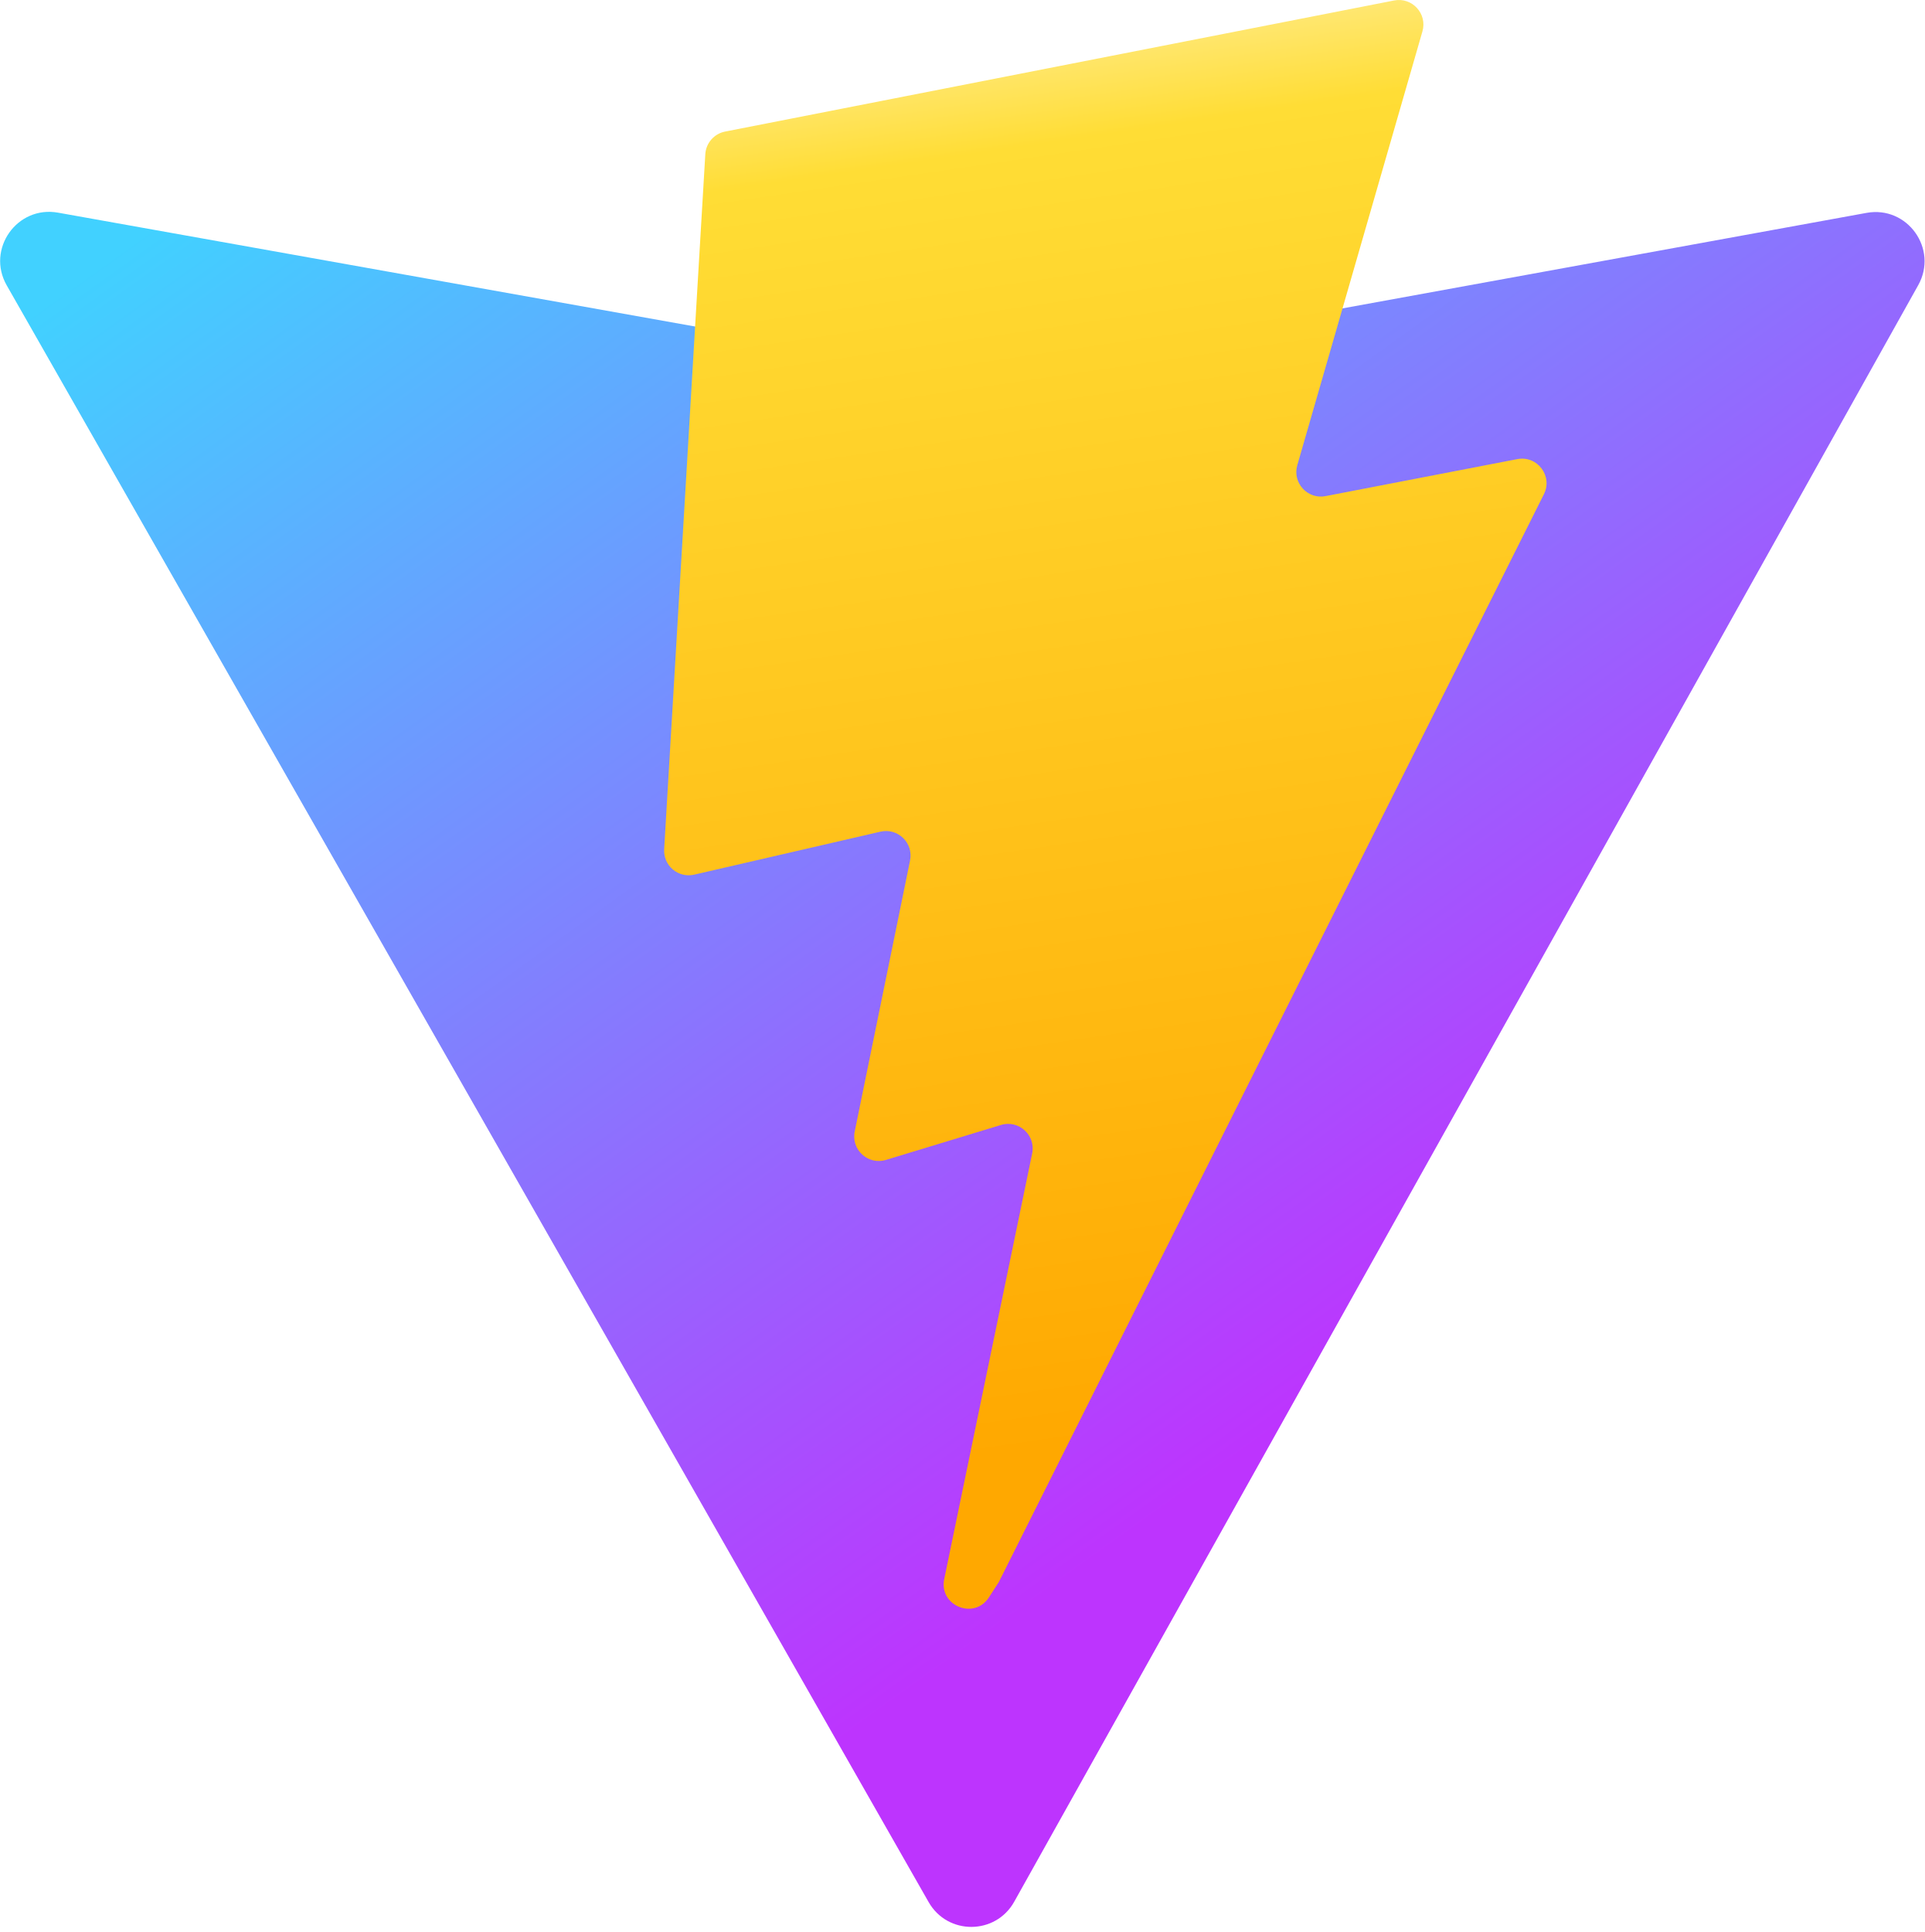
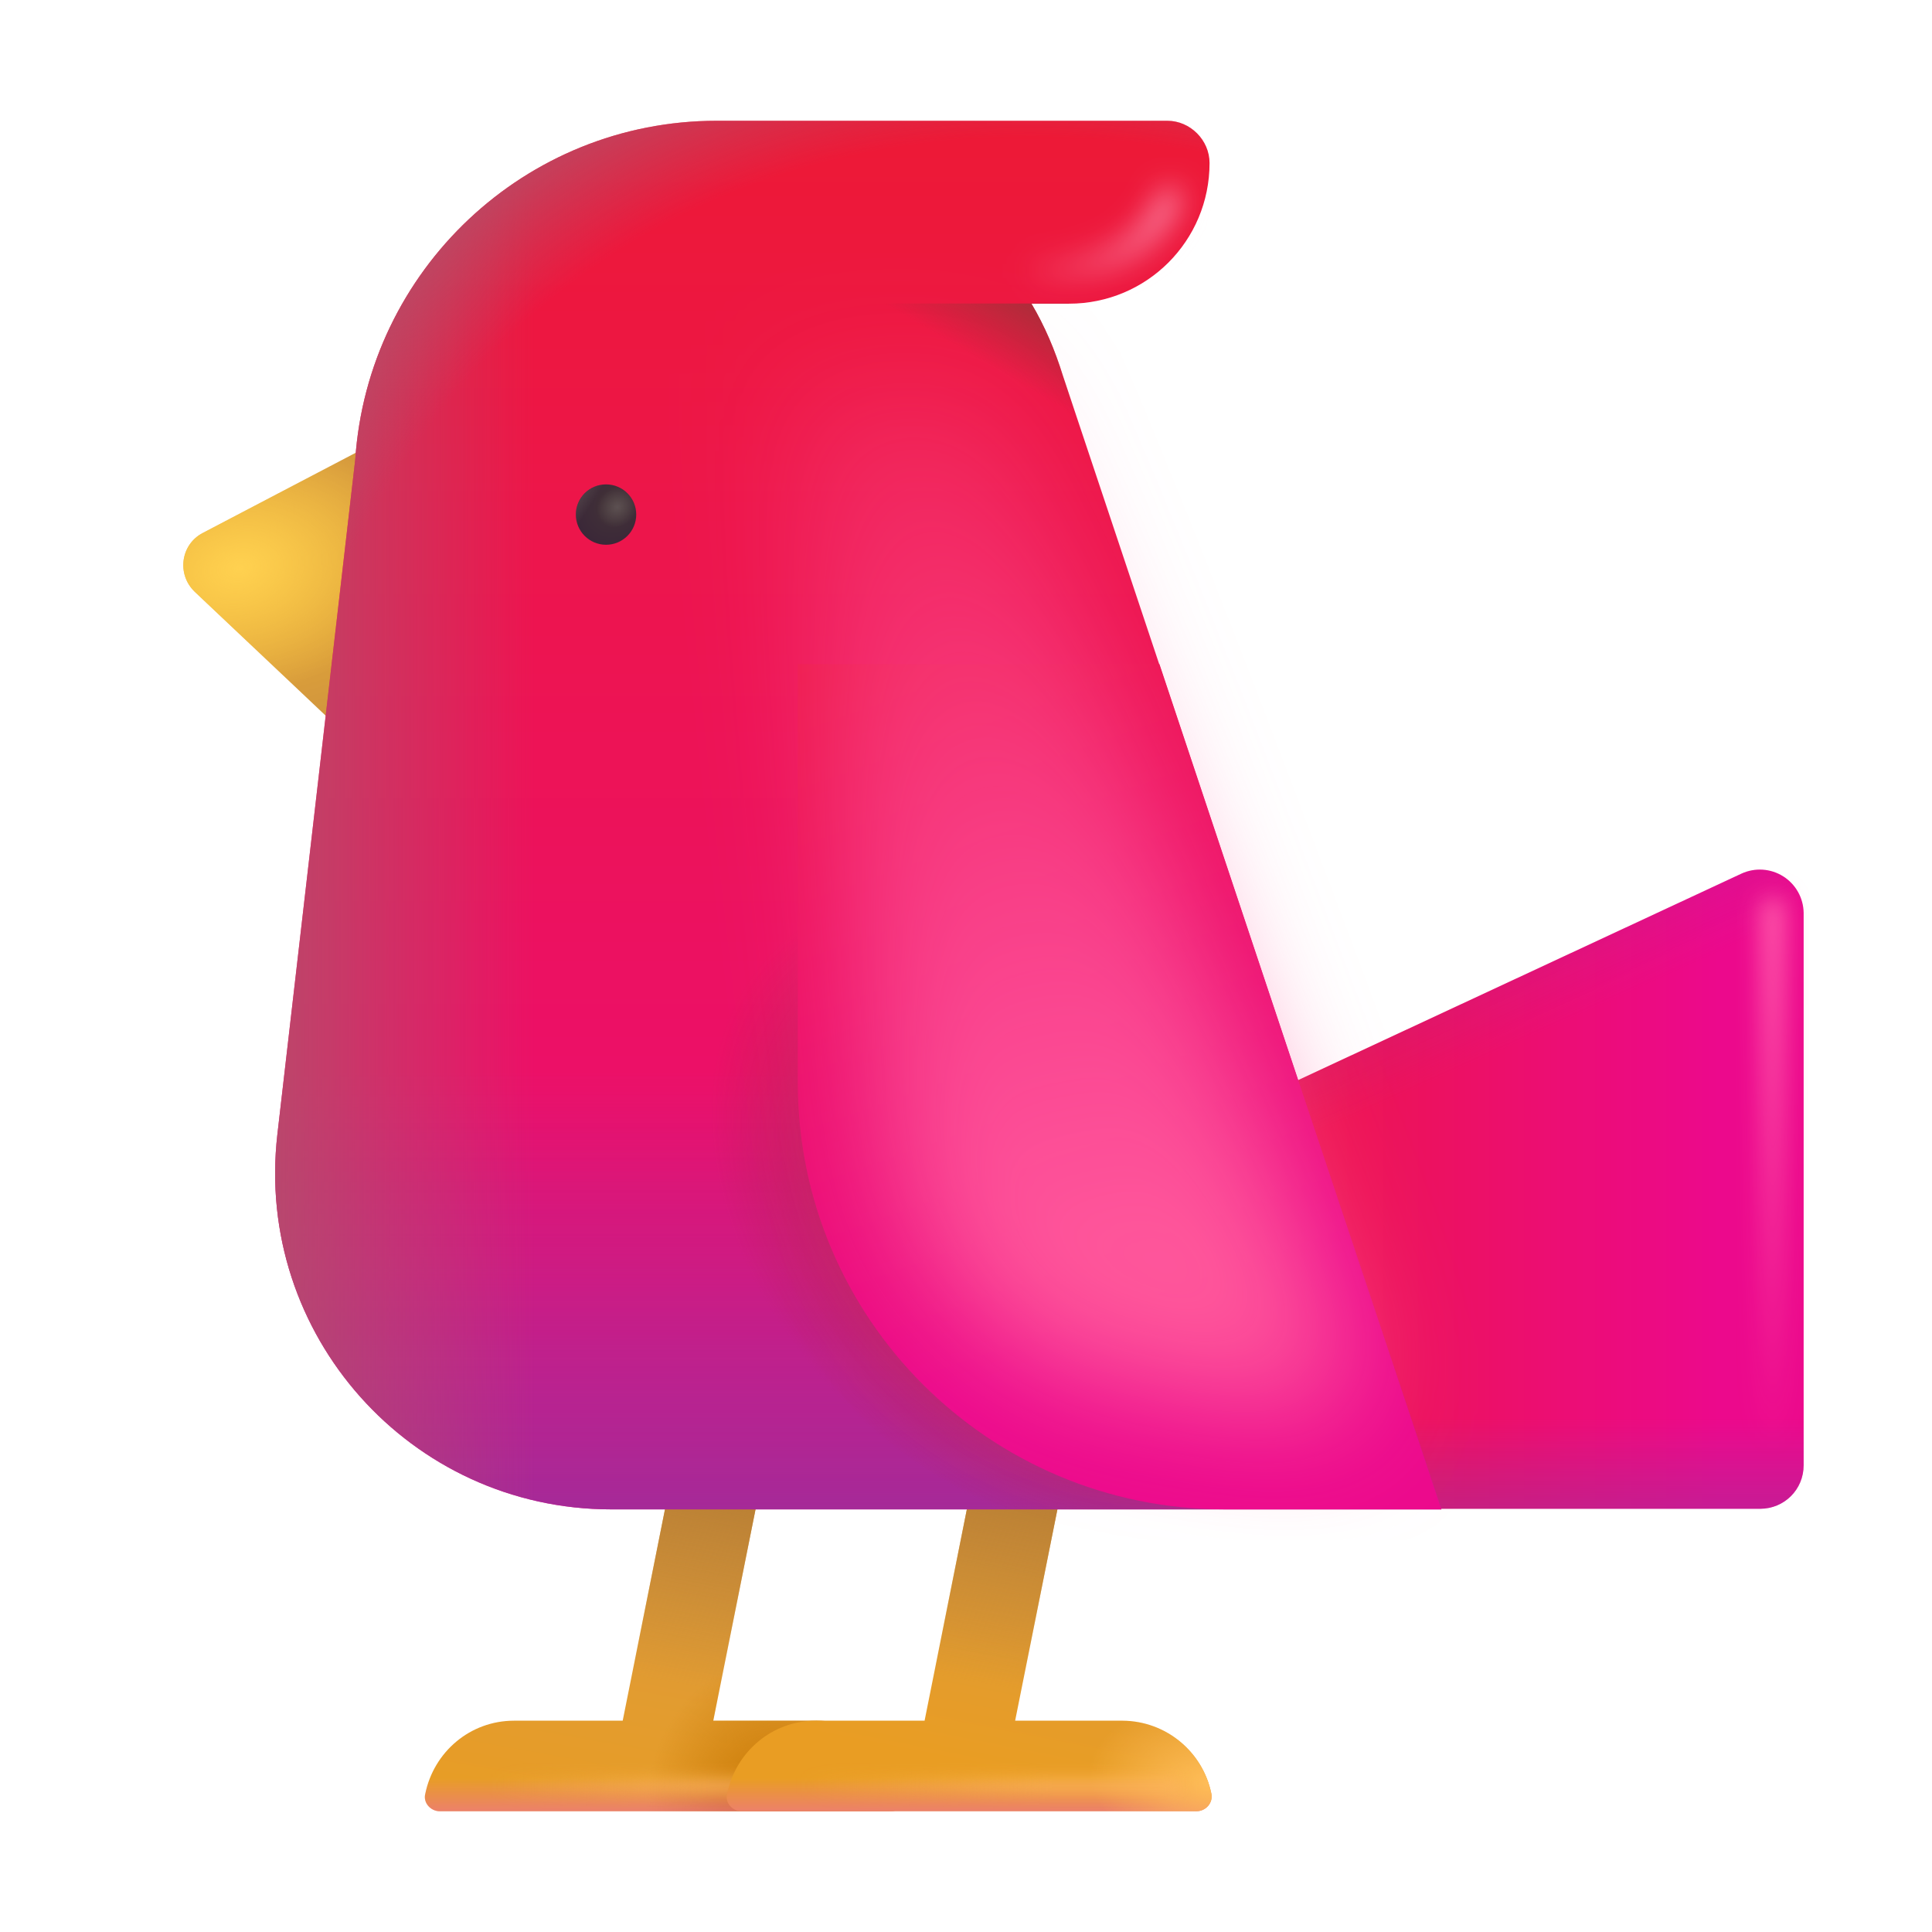
- <svg xmlns="http://www.w3.org/2000/svg" aria-hidden="true" role="img" class="iconify iconify--logos" width="31.88" height="32" preserveAspectRatio="xMidYMid meet" viewBox="0 0 256 257">
-   <defs>
-     <linearGradient id="IconifyId1813088fe1fbc01fb466" x1="-.828%" x2="57.636%" y1="7.652%" y2="78.411%">
-       <stop offset="0%" stop-color="#41D1FF" />
-       <stop offset="100%" stop-color="#BD34FE" />
-     </linearGradient>
-     <linearGradient id="IconifyId1813088fe1fbc01fb467" x1="43.376%" x2="50.316%" y1="2.242%" y2="89.03%">
-       <stop offset="0%" stop-color="#FFEA83" />
-       <stop offset="8.333%" stop-color="#FFDD35" />
-       <stop offset="100%" stop-color="#FFA800" />
-     </linearGradient>
-   </defs>
-   <path fill="url(#IconifyId1813088fe1fbc01fb466)" d="M255.153 37.938L134.897 252.976c-2.483 4.44-8.862 4.466-11.382.048L.875 37.958c-2.746-4.814 1.371-10.646 6.827-9.67l120.385 21.517a6.537 6.537 0 0 0 2.322-.004l117.867-21.483c5.438-.991 9.574 4.796 6.877 9.62Z" />
-   <path fill="url(#IconifyId1813088fe1fbc01fb467)" d="M185.432.063L96.44 17.501a3.268 3.268 0 0 0-2.634 3.014l-5.474 92.456a3.268 3.268 0 0 0 3.997 3.378l24.777-5.718c2.318-.535 4.413 1.507 3.936 3.838l-7.361 36.047c-.495 2.426 1.782 4.5 4.151 3.78l15.304-4.649c2.372-.72 4.652 1.36 4.15 3.788l-11.698 56.621c-.732 3.542 3.979 5.473 5.943 2.437l1.313-2.028l72.516-144.72c1.215-2.423-.88-5.186-3.54-4.672l-25.505 4.922c-2.396.462-4.435-1.77-3.759-4.114l16.646-57.705c.677-2.35-1.37-4.583-3.769-4.113Z" />
+ <svg xmlns="http://www.w3.org/2000/svg" width="1em" height="1em" viewBox="0 0 32 32">
+   <g fill="none">
+     <path fill="url(#f128idk)" d="m6.424 7.22l-3.07 1.61c-.36.19-.43.68-.13.97l2.61 2.47z" />
+     <path fill="url(#f128idl)" d="m6.424 7.22l-3.07 1.61c-.36.19-.43.68-.13.97l2.61 2.47z" />
+     <path fill="url(#f128id0)" d="M13.534 28.5h-1.72l1.2-6h-1.5l-1.2 6h-1.8c-.73 0-1.33.52-1.47 1.21c-.04.15.09.29.24.29h7.47c.16 0 .28-.14.25-.29c-.14-.69-.74-1.21-1.47-1.21" />
+     <path fill="url(#f128id1)" d="M13.534 28.5h-1.72l1.2-6h-1.5l-1.2 6h-1.8c-.73 0-1.33.52-1.47 1.21c-.04.15.09.29.24.29h7.47c.16 0 .28-.14.25-.29c-.14-.69-.74-1.21-1.47-1.21" />
+     <path fill="url(#f128idm)" d="M13.534 28.5h-1.72l1.2-6h-1.5l-1.2 6h-1.8c-.73 0-1.33.52-1.47 1.21c-.04.15.09.29.24.29h7.47c.16 0 .28-.14.25-.29c-.14-.69-.74-1.21-1.47-1.21" />
+     <path fill="url(#f128id2)" d="M13.534 28.5h-1.72l1.2-6h-1.5l-1.2 6h-1.8c-.73 0-1.33.52-1.47 1.21c-.04.15.09.29.24.29h7.47c.16 0 .28-.14.25-.29c-.14-.69-.74-1.21-1.47-1.21" />
+     <g filter="url(#f128ids)">
+       <path stroke="url(#f128id3)" stroke-opacity="0.75" stroke-width="0.25" d="M7.864 29.578h4.672" />
+     </g>
+     <path fill="url(#f128id4)" d="M18.594 28.5h-1.78l1.2-6h-1.5l-1.2 6h-1.8c-.73 0-1.33.52-1.47 1.21c-.04.15.09.29.24.29h7.53c.16 0 .28-.14.25-.29a1.51 1.51 0 0 0-1.47-1.21" />
+     <path fill="url(#f128id5)" d="M18.594 28.5h-1.78l1.2-6h-1.5l-1.2 6h-1.8c-.73 0-1.33.52-1.47 1.21c-.04.15.09.29.24.29h7.53c.16 0 .28-.14.25-.29a1.51 1.51 0 0 0-1.47-1.21" />
+     <path fill="url(#f128id6)" d="M18.594 28.5h-1.78l1.2-6h-1.5l-1.2 6h-1.8c-.73 0-1.33.52-1.47 1.21c-.04.15.09.29.24.29h7.53c.16 0 .28-.14.25-.29a1.51 1.51 0 0 0-1.47-1.21" />
+     <path fill="url(#f128idn)" d="M18.594 28.5h-1.78l1.2-6h-1.5l-1.2 6h-1.8c-.73 0-1.33.52-1.47 1.21c-.04.15.09.29.24.29h7.53c.16 0 .28-.14.25-.29a1.51 1.51 0 0 0-1.47-1.21" />
+     <g filter="url(#f128idt)">
+       <path stroke="url(#f128id7)" stroke-opacity="0.75" stroke-width="0.25" d="M12.708 29.578h6.86" />
+     </g>
+     <path fill="url(#f128id8)" d="m17.324 25l.14-5.23l11.38-5.3a.726.726 0 0 1 1.03.65v9.15c0 .4-.32.72-.72.72h-11.83z" />
+     <path fill="url(#f128id9)" d="m17.324 25l.14-5.23l11.38-5.3a.726.726 0 0 1 1.03.65v9.15c0 .4-.32.72-.72.72h-11.83z" />
+     <path fill="url(#f128ida)" d="m17.324 25l.14-5.23l11.38-5.3a.726.726 0 0 1 1.03.65v9.15c0 .4-.32.72-.72.72h-11.83z" />
+     <path fill="url(#f128idb)" d="M17.604 6.22c-.13-.42-.3-.82-.52-1.19h.62c1.29 0 2.33-1.04 2.33-2.33c0-.38-.32-.7-.7-.7h-7.46c-3.18 0-5.78 2.48-5.99 5.61l-1.29 11.18c-.38 3.31 2.2 6.21 5.53 6.21h13.75z" />
+     <path fill="url(#f128idc)" d="M17.604 6.22c-.13-.42-.3-.82-.52-1.19h.62c1.29 0 2.33-1.04 2.33-2.33c0-.38-.32-.7-.7-.7h-7.46c-3.18 0-5.78 2.48-5.99 5.61l-1.29 11.18c-.38 3.31 2.2 6.21 5.53 6.21h13.75z" />
+     <path fill="url(#f128ido)" d="M17.604 6.22c-.13-.42-.3-.82-.52-1.19h.62c1.29 0 2.33-1.04 2.33-2.33c0-.38-.32-.7-.7-.7h-7.46c-3.18 0-5.78 2.48-5.99 5.61l-1.29 11.18c-.38 3.31 2.2 6.21 5.53 6.21h13.75z" />
+     <path fill="url(#f128idd)" d="M17.604 6.22c-.13-.42-.3-.82-.52-1.19h.62c1.29 0 2.33-1.04 2.33-2.33c0-.38-.32-.7-.7-.7h-7.46c-3.18 0-5.78 2.48-5.99 5.61l-1.29 11.18c-.38 3.31 2.2 6.21 5.53 6.21h13.75z" />
+     <path fill="url(#f128idp)" d="M17.604 6.22c-.13-.42-.3-.82-.52-1.19h.62c1.29 0 2.33-1.04 2.33-2.33c0-.38-.32-.7-.7-.7h-7.46c-3.18 0-5.78 2.48-5.99 5.61l-1.29 11.18c-.38 3.31 2.2 6.21 5.53 6.21h13.75z" />
+     <path fill="url(#f128ide)" d="M13.214 11v6.93a7.07 7.07 0 0 0 7.07 7.07h3.59l-4.67-14z" />
+     <path fill="url(#f128idq)" d="M10.038 9.023a.5.5 0 1 0 0-1a.5.5 0 0 0 0 1" />
+     <path fill="url(#f128idr)" d="M10.038 9.023a.5.5 0 1 0 0-1a.5.5 0 0 0 0 1" />
+     <path fill="url(#f128idf)" d="M10.038 9.023a.5.5 0 1 0 0-1a.5.5 0 0 0 0 1" />
+     <g filter="url(#f128idu)">
+       <path fill="url(#f128idg)" d="m14.599 18.767l-1.685-12.58h3.56l5.968 16.653a.5.5 0 0 1-.543.663l-3.074-.453a5 5 0 0 1-4.226-4.283" />
+     </g>
+     <g filter="url(#f128idv)">
+       <path stroke="url(#f128idh)" stroke-width="0.25" d="M17.067 4.484c.571.02 1.93-.053 2.36-1.328" />
+     </g>
+     <path fill="url(#f128idi)" fill-rule="evenodd" d="M17.084 5.03c.22.37.39.77.52 1.19l.536 1.603l-4.28-2.796h3.844l.001.003z" clip-rule="evenodd" />
+     <g filter="url(#f128idw)">
+       <path stroke="url(#f128idj)" stroke-linecap="round" stroke-width="0.4" d="M29.364 15.063v8.906" />
+     </g>
+     <defs>
+       <linearGradient id="f128id0" x1="12.064" x2="10.86" y1="23.952" y2="30.658" gradientUnits="userSpaceOnUse">
+         <stop stop-color="#d69946" />
+         <stop offset="1" stop-color="#e99d23" />
+       </linearGradient>
+       <linearGradient id="f128id1" x1="11.63" x2="11.023" y1="24.469" y2="27.844" gradientUnits="userSpaceOnUse">
+         <stop stop-color="#b87e33" />
+         <stop offset="1" stop-color="#b87e33" stop-opacity="0" />
+       </linearGradient>
+       <linearGradient id="f128id2" x1="11.023" x2="11.023" y1="30.719" y2="29.187" gradientUnits="userSpaceOnUse">
+         <stop stop-color="#f15cc7" />
+         <stop offset=".828" stop-color="#f15cc7" stop-opacity="0" />
+       </linearGradient>
+       <linearGradient id="f128id3" x1="11.646" x2="8.192" y1="29.938" y2="29.938" gradientUnits="userSpaceOnUse">
+         <stop stop-color="#fdb65d" />
+         <stop offset="1" stop-color="#fdb65d" stop-opacity="0" />
+       </linearGradient>
+       <linearGradient id="f128id4" x1="17.102" x2="16.067" y1="23.952" y2="29.237" gradientUnits="userSpaceOnUse">
+         <stop stop-color="#d69946" />
+         <stop offset="1" stop-color="#e99d23" />
+       </linearGradient>
+       <linearGradient id="f128id5" x1="16.665" x2="16.062" y1="24.469" y2="27.845" gradientUnits="userSpaceOnUse">
+         <stop stop-color="#b87e33" />
+         <stop offset="1" stop-color="#b87e33" stop-opacity="0" />
+       </linearGradient>
+       <linearGradient id="f128id6" x1="16.053" x2="16.053" y1="30.719" y2="29.187" gradientUnits="userSpaceOnUse">
+         <stop stop-color="#f15cc7" />
+         <stop offset=".828" stop-color="#f15cc7" stop-opacity="0" />
+       </linearGradient>
+       <linearGradient id="f128id7" x1="17.33" x2="13.293" y1="29.938" y2="29.938" gradientUnits="userSpaceOnUse">
+         <stop stop-color="#fdb65d" />
+         <stop offset="1" stop-color="#fdb65d" stop-opacity="0" />
+       </linearGradient>
+       <linearGradient id="f128id8" x1="17.324" x2="28.474" y1="21.137" y2="21.137" gradientUnits="userSpaceOnUse">
+         <stop stop-color="#ed1c26" />
+         <stop offset="1" stop-color="#ec098c" />
+       </linearGradient>
+       <linearGradient id="f128id9" x1="20.316" x2="20.316" y1="27.875" y2="23.5" gradientUnits="userSpaceOnUse">
+         <stop offset=".271" stop-color="#992e9b" />
+         <stop offset="1" stop-color="#9f31a1" stop-opacity="0" />
+       </linearGradient>
+       <linearGradient id="f128ida" x1="16.724" x2="19.786" y1="12.938" y2="19.701" gradientUnits="userSpaceOnUse">
+         <stop stop-color="#992e9b" />
+         <stop offset="1" stop-color="#9f31a1" stop-opacity="0" />
+       </linearGradient>
+       <linearGradient id="f128idb" x1="10.508" x2="10.508" y1="-2.928" y2="29.375" gradientUnits="userSpaceOnUse">
+         <stop stop-color="#ed1c26" />
+         <stop offset="1" stop-color="#ec098c" />
+       </linearGradient>
+       <linearGradient id="f128idc" x1="9.161" x2="9.161" y1="26.188" y2="17.75" gradientUnits="userSpaceOnUse">
+         <stop stop-color="#992e9b" />
+         <stop offset="1" stop-color="#9f31a1" stop-opacity="0" />
+       </linearGradient>
+       <linearGradient id="f128idd" x1="3.661" x2="8.849" y1="15.938" y2="15.938" gradientUnits="userSpaceOnUse">
+         <stop stop-color="#b2516b" />
+         <stop offset="1" stop-color="#b2516b" stop-opacity="0" />
+       </linearGradient>
+       <linearGradient id="f128ide" x1="18.544" x2="14.42" y1="22.125" y2="10.285" gradientUnits="userSpaceOnUse">
+         <stop stop-color="#ec098c" />
+         <stop offset="1" stop-color="#ed1746" />
+       </linearGradient>
+       <linearGradient id="f128idf" x1="9.939" x2="9.596" y1="8.131" y2="7.912" gradientUnits="userSpaceOnUse">
+         <stop stop-color="#5c5051" stop-opacity="0" />
+         <stop offset="1" stop-color="#5c5051" />
+       </linearGradient>
+       <linearGradient id="f128idg" x1="19.724" x2="15.88" y1="20.875" y2="2.563" gradientUnits="userSpaceOnUse">
+         <stop stop-color="#ff589b" />
+         <stop offset="1" stop-color="#ff589b" stop-opacity="0" />
+       </linearGradient>
+       <linearGradient id="f128idh" x1="19.427" x2="17.395" y1="3.794" y2="5.387" gradientUnits="userSpaceOnUse">
+         <stop stop-color="#ffb3d1" />
+         <stop offset="1" stop-color="#ffb3d1" stop-opacity="0" />
+       </linearGradient>
+       <linearGradient id="f128idi" x1="17.255" x2="16.583" y1="5.027" y2="6.172" gradientUnits="userSpaceOnUse">
+         <stop stop-color="#a92e39" />
+         <stop offset="1" stop-color="#a92e39" stop-opacity="0" />
+       </linearGradient>
+       <linearGradient id="f128idj" x1="29.864" x2="29.864" y1="15.063" y2="23.969" gradientUnits="userSpaceOnUse">
+         <stop stop-color="#ff5cab" />
+         <stop offset="1" stop-color="#ff5cab" stop-opacity="0" />
+       </linearGradient>
+       <radialGradient id="f128idk" cx="0" cy="0" r="1" gradientTransform="matrix(7.25 0 0 4.46875 3.724 9.469)" gradientUnits="userSpaceOnUse">
+         <stop stop-color="#edb134" />
+         <stop offset="1" stop-color="#be8244" />
+       </radialGradient>
+       <radialGradient id="f128idl" cx="0" cy="0" r="1" gradientTransform="matrix(2.875 -.60937 .43877 2.07011 3.974 9.406)" gradientUnits="userSpaceOnUse">
+         <stop stop-color="#ffd150" />
+         <stop offset="1" stop-color="#ffd150" stop-opacity="0" />
+       </radialGradient>
+       <radialGradient id="f128idm" cx="0" cy="0" r="1" gradientTransform="matrix(-2.15625 0 0 -2.54664 12.849 30)" gradientUnits="userSpaceOnUse">
+         <stop stop-color="#c67500" />
+         <stop offset="1" stop-color="#c67500" stop-opacity="0" />
+       </radialGradient>
+       <radialGradient id="f128idn" cx="0" cy="0" r="1" gradientTransform="matrix(-2.01714 -.25 .15804 -1.2752 20.069 29.531)" gradientUnits="userSpaceOnUse">
+         <stop stop-color="#ffbd59" />
+         <stop offset="1" stop-color="#ffbd59" stop-opacity="0" />
+       </radialGradient>
+       <radialGradient id="f128ido" cx="0" cy="0" r="1" gradientTransform="rotate(132.87 4.285 13.846)scale(4.60499 6.33279)" gradientUnits="userSpaceOnUse">
+         <stop offset=".525" stop-color="#ba2159" />
+         <stop offset="1" stop-color="#ba2159" stop-opacity="0" />
+       </radialGradient>
+       <radialGradient id="f128idp" cx="0" cy="0" r="1" gradientTransform="matrix(-15.33834 -22.71864 15.55181 -10.4997 23.874 25)" gradientUnits="userSpaceOnUse">
+         <stop offset=".904" stop-color="#b2516b" stop-opacity="0" />
+         <stop offset="1" stop-color="#b2516b" />
+       </radialGradient>
+       <radialGradient id="f128idq" cx="0" cy="0" r="1" gradientTransform="matrix(-.40625 .5625 -.5015 -.3622 10.186 8.362)" gradientUnits="userSpaceOnUse">
+         <stop offset=".006" stop-color="#433437" />
+         <stop offset="1" stop-color="#3b2838" />
+       </radialGradient>
+       <radialGradient id="f128idr" cx="0" cy="0" r="1" gradientTransform="rotate(137.643 3.485 6.18)scale(.35946 .31624)" gradientUnits="userSpaceOnUse">
+         <stop stop-color="#5c5051" />
+         <stop offset="1" stop-color="#5c5051" stop-opacity="0" />
+       </radialGradient>
+       <filter id="f128ids" width="5.172" height=".75" x="7.614" y="29.203" color-interpolation-filters="sRGB" filterUnits="userSpaceOnUse">
+         <feFlood flood-opacity="0" result="BackgroundImageFix" />
+         <feBlend in="SourceGraphic" in2="BackgroundImageFix" result="shape" />
+         <feGaussianBlur result="effect1_foregroundBlur_28327_4842" stdDeviation=".125" />
+       </filter>
+       <filter id="f128idt" width="7.359" height=".75" x="12.458" y="29.203" color-interpolation-filters="sRGB" filterUnits="userSpaceOnUse">
+         <feFlood flood-opacity="0" result="BackgroundImageFix" />
+         <feBlend in="SourceGraphic" in2="BackgroundImageFix" result="shape" />
+         <feGaussianBlur result="effect1_foregroundBlur_28327_4842" stdDeviation=".125" />
+       </filter>
+       <filter id="f128idu" width="13.559" height="21.321" x="10.914" y="4.188" color-interpolation-filters="sRGB" filterUnits="userSpaceOnUse">
+         <feFlood flood-opacity="0" result="BackgroundImageFix" />
+         <feBlend in="SourceGraphic" in2="BackgroundImageFix" result="shape" />
+         <feGaussianBlur result="effect1_foregroundBlur_28327_4842" stdDeviation="1" />
+       </filter>
+       <filter id="f128idv" width="3.482" height="2.496" x="16.563" y="2.616" color-interpolation-filters="sRGB" filterUnits="userSpaceOnUse">
+         <feFlood flood-opacity="0" result="BackgroundImageFix" />
+         <feBlend in="SourceGraphic" in2="BackgroundImageFix" result="shape" />
+         <feGaussianBlur result="effect1_foregroundBlur_28327_4842" stdDeviation=".25" />
+       </filter>
+       <filter id="f128idw" width="1.2" height="10.106" x="28.764" y="14.463" color-interpolation-filters="sRGB" filterUnits="userSpaceOnUse">
+         <feFlood flood-opacity="0" result="BackgroundImageFix" />
+         <feBlend in="SourceGraphic" in2="BackgroundImageFix" result="shape" />
+         <feGaussianBlur result="effect1_foregroundBlur_28327_4842" stdDeviation=".2" />
+       </filter>
+     </defs>
+   </g>
</svg>
